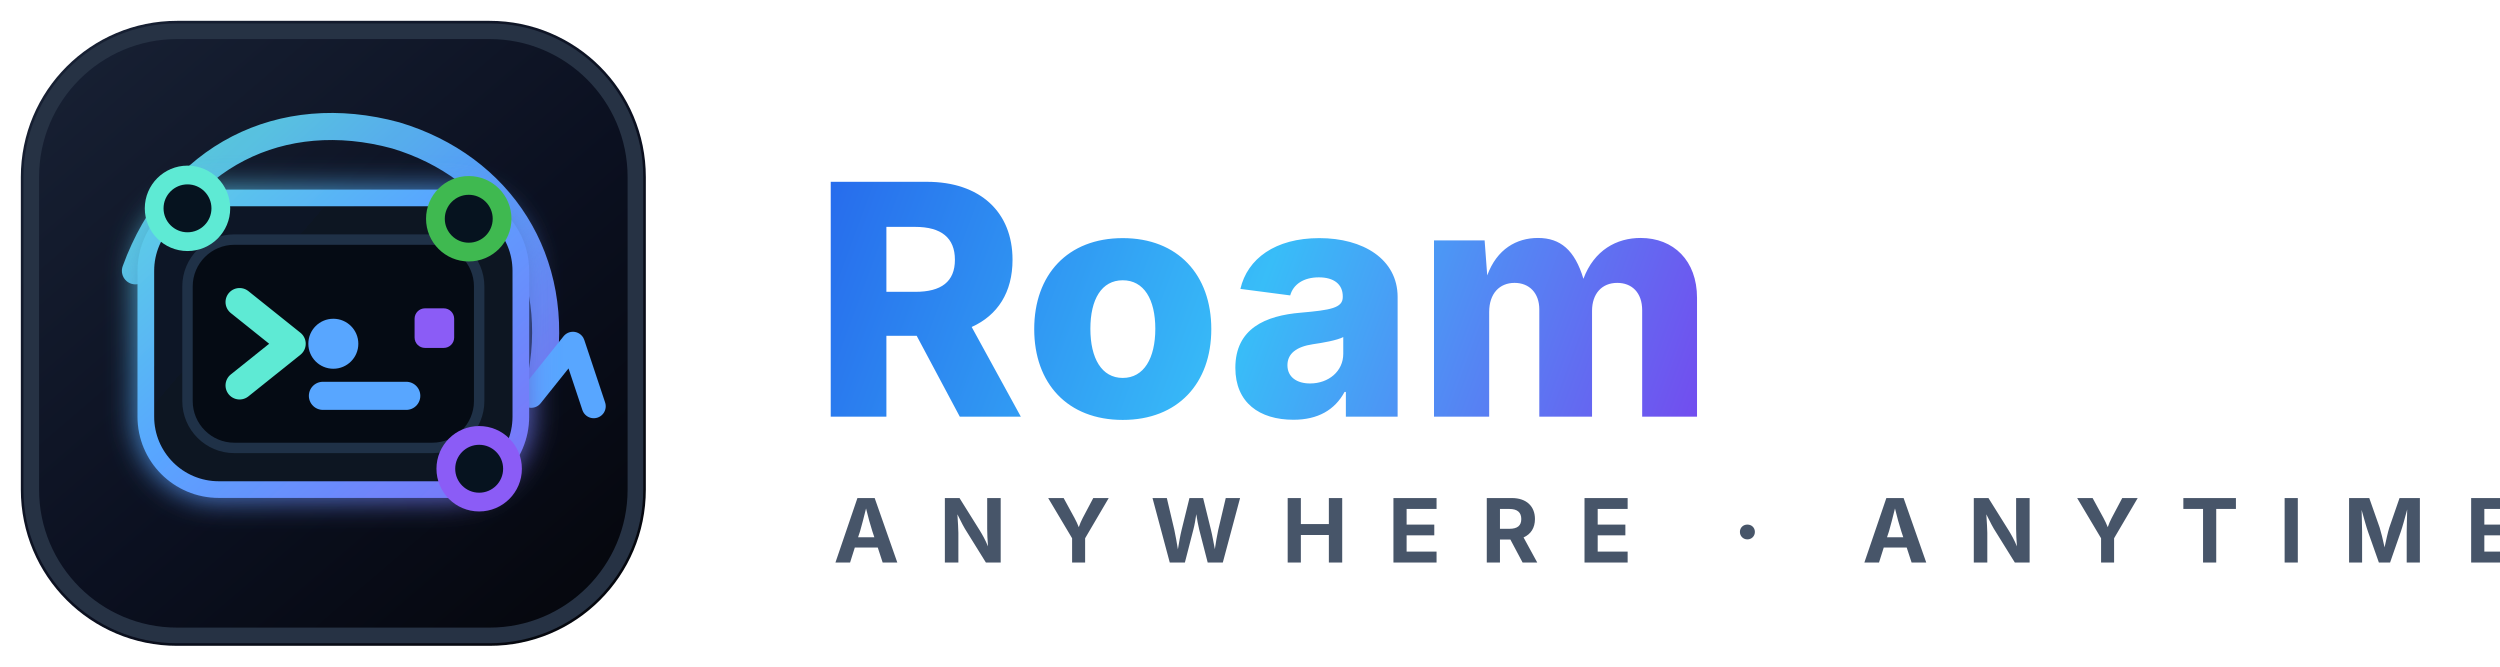
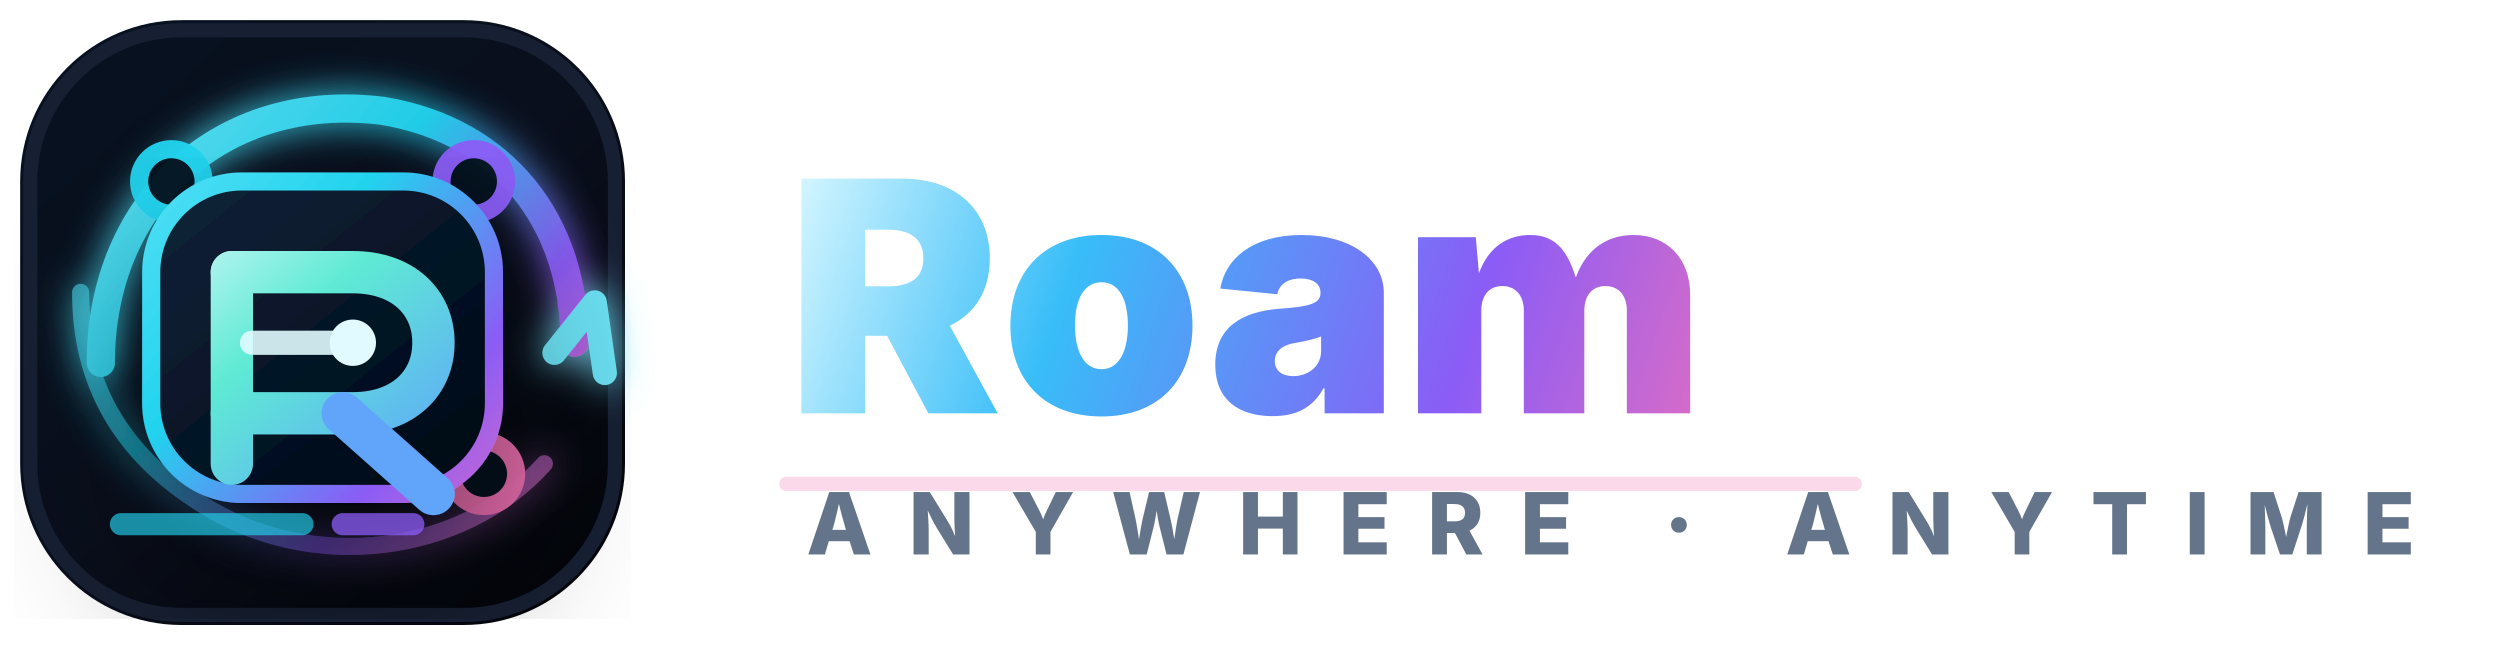
- <svg xmlns="http://www.w3.org/2000/svg" viewBox="0 0 240 64" width="240" height="64" role="img" aria-label="Roam">
+ <svg xmlns="http://www.w3.org/2000/svg" viewBox="0 0 248 64" width="248" height="64" role="img" aria-label="Roam">
  <defs>
-     <linearGradient id="bg" x1="8" y1="4" x2="56" y2="60" gradientUnits="userSpaceOnUse">
-       <stop offset="0" stop-color="#172033" />
-       <stop offset=".55" stop-color="#0b1020" />
-       <stop offset="1" stop-color="#05070d" />
+     <linearGradient id="roam-bg" x1="8" y1="5" x2="58" y2="60" gradientUnits="userSpaceOnUse">
+       <stop offset="0" stop-color="#07111f" />
+       <stop offset=".48" stop-color="#0a0f1d" />
+       <stop offset="1" stop-color="#020409" />
    </linearGradient>
-     <linearGradient id="stroke" x1="9" y1="7" x2="55" y2="58" gradientUnits="userSpaceOnUse">
-       <stop offset="0" stop-color="#5eead4" />
-       <stop offset=".45" stop-color="#58a6ff" />
-       <stop offset="1" stop-color="#8b5cf6" />
+     <linearGradient id="roam-ring" x1="7" y1="10" x2="57" y2="53" gradientUnits="userSpaceOnUse">
+       <stop offset="0" stop-color="#6ee7f9" />
+       <stop offset=".42" stop-color="#22d3ee" />
+       <stop offset=".72" stop-color="#8b5cf6" />
+       <stop offset="1" stop-color="#f472b6" />
    </linearGradient>
-     <linearGradient id="panel" x1="14" y1="17" x2="50" y2="48" gradientUnits="userSpaceOnUse">
-       <stop offset="0" stop-color="#111827" />
-       <stop offset="1" stop-color="#07111f" />
+     <linearGradient id="roam-core" x1="19" y1="15" x2="47" y2="50" gradientUnits="userSpaceOnUse">
+       <stop offset="0" stop-color="#0f2439" />
+       <stop offset=".5" stop-color="#061526" />
+       <stop offset="1" stop-color="#030712" />
    </linearGradient>
-     <linearGradient id="word" x1="76" y1="14" x2="168" y2="48" gradientUnits="userSpaceOnUse">
-       <stop offset="0" stop-color="#2563eb" />
-       <stop offset=".48" stop-color="#38bdf8" />
-       <stop offset="1" stop-color="#7c3aed" />
+     <linearGradient id="roam-r" x1="20" y1="17" x2="45" y2="46" gradientUnits="userSpaceOnUse">
+       <stop offset="0" stop-color="#e0faff" />
+       <stop offset=".45" stop-color="#5eead4" />
+       <stop offset="1" stop-color="#60a5fa" />
    </linearGradient>
-     <filter id="soft-glow" x="-50%" y="-50%" width="200%" height="200%">
-       <feGaussianBlur stdDeviation="1.4" result="blur" />
+     <linearGradient id="roam-word" x1="78" y1="14" x2="176" y2="48" gradientUnits="userSpaceOnUse">
+       <stop offset="0" stop-color="#e0faff" />
+       <stop offset=".3" stop-color="#38bdf8" />
+       <stop offset=".68" stop-color="#8b5cf6" />
+       <stop offset="1" stop-color="#f472b6" />
+     </linearGradient>
+     <filter id="roam-glow" x="-45%" y="-45%" width="190%" height="190%">
+       <feGaussianBlur stdDeviation="1.8" result="blur" />
      <feMerge>
        <feMergeNode in="blur" />
        <feMergeNode in="SourceGraphic" />
      </feMerge>
    </filter>
+     <filter id="roam-shadow" x="-40%" y="-40%" width="180%" height="180%">
+       <feDropShadow dx="0" dy="10" stdDeviation="8" flood-color="#000" flood-opacity=".45" />
+     </filter>
  </defs>
  <g>
-     <rect x="2" y="2" width="60" height="60" rx="15" fill="url(#bg)" />
-     <rect x="3" y="3" width="58" height="58" rx="14" fill="none" stroke="#263244" stroke-width="1.5" />
-     <path d="M13 26C17 15 27 10 38 13C48 16 54 25 52 36" fill="none" stroke="url(#stroke)" stroke-width="2.6" stroke-linecap="round" opacity=".95" />
-     <path d="M51 38L55 33L57 39" fill="none" stroke="#58a6ff" stroke-width="2.3" stroke-linecap="round" stroke-linejoin="round" />
-     <g opacity=".82" stroke="url(#stroke)" stroke-width="1.3" stroke-linecap="round">
-       <path d="M19 20L28 28" />
-       <path d="M45 21L37 29" />
-       <path d="M46 45L38 37" />
+     <rect x="2" y="2" width="60" height="60" rx="16" fill="url(#roam-bg)" />
+     <rect x="3" y="3" width="58" height="58" rx="15" fill="none" stroke="#172033" stroke-width="1.4" />
+     <g filter="url(#roam-glow)" opacity=".96">
+       <path d="M10 36C10 20 22 9 38 11C50 13 57 22 57 34" fill="none" stroke="url(#roam-ring)" stroke-width="2.8" stroke-linecap="round" />
+       <path d="M55 35L59 30L60 37" fill="none" stroke="#6ee7f9" stroke-width="2.4" stroke-linecap="round" stroke-linejoin="round" />
+       <path d="M54 46C46 55 31 57 20 50C12 45 8 38 8 29" fill="none" stroke="url(#roam-ring)" stroke-width="1.7" stroke-linecap="round" opacity=".6" />
    </g>
-     <rect x="14" y="19" width="36" height="28" rx="7" fill="url(#panel)" stroke="url(#stroke)" stroke-width="1.6" filter="url(#soft-glow)" />
-     <rect x="18" y="23" width="28" height="20" rx="4.5" fill="#050b14" stroke="#1f3147" />
-     <path d="M23 29L28 33L23 37" fill="none" stroke="#5eead4" stroke-width="2.7" stroke-linecap="round" stroke-linejoin="round" />
-     <path d="M31 38H39" stroke="#58a6ff" stroke-width="2.7" stroke-linecap="round" />
-     <rect x="39.8" y="29.6" width="3.8" height="3.8" rx="1" fill="#8b5cf6" />
-     <circle cx="18" cy="20" r="3.2" fill="#06131f" stroke="#5eead4" stroke-width="1.8" />
-     <circle cx="45" cy="21" r="3.2" fill="#06131f" stroke="#3fb950" stroke-width="1.8" />
-     <circle cx="46" cy="45" r="3.2" fill="#06131f" stroke="#8b5cf6" stroke-width="1.8" />
-     <circle cx="32" cy="33" r="2.4" fill="#58a6ff" />
+     <g opacity=".95">
+       <path d="M17 18L25 25" stroke="#22d3ee" stroke-width="1.5" stroke-linecap="round" />
+       <path d="M47 18L39 25" stroke="#8b5cf6" stroke-width="1.5" stroke-linecap="round" />
+       <path d="M48 47L40 40" stroke="#f472b6" stroke-width="1.5" stroke-linecap="round" />
+       <circle cx="17" cy="18" r="3.2" fill="#03111d" stroke="#22d3ee" stroke-width="1.8" />
+       <circle cx="47" cy="18" r="3.2" fill="#03111d" stroke="#8b5cf6" stroke-width="1.8" />
+       <circle cx="48" cy="47" r="3.2" fill="#03111d" stroke="#f472b6" stroke-width="1.8" />
+     </g>
+     <g filter="url(#roam-shadow)">
+       <rect x="15" y="18" width="34" height="31" rx="9" fill="url(#roam-core)" stroke="url(#roam-ring)" stroke-width="1.8" />
+       <path d="M23 27H35C40 27 43 30 43 34C43 38 40 41 35 41H23" fill="none" stroke="url(#roam-r)" stroke-width="4.2" stroke-linecap="round" stroke-linejoin="round" />
+       <path d="M23 27V46" fill="none" stroke="url(#roam-r)" stroke-width="4.2" stroke-linecap="round" />
+       <path d="M34 41L43 49" fill="none" stroke="#60a5fa" stroke-width="4.2" stroke-linecap="round" />
+       <path d="M25 34H34" stroke="#dffbff" stroke-width="2.4" stroke-linecap="round" opacity=".9" />
+       <circle cx="35" cy="34" r="2.3" fill="#e0faff" />
+     </g>
+     <path d="M12 52H30" stroke="#22d3ee" stroke-width="2.2" stroke-linecap="round" opacity=".65" />
+     <path d="M34 52H41" stroke="#8b5cf6" stroke-width="2.2" stroke-linecap="round" opacity=".75" />
  </g>
-   <text x="78" y="40" font-family="Inter, ui-sans-serif, system-ui, -apple-system, BlinkMacSystemFont, Segoe UI, sans-serif" font-size="31" font-weight="800" fill="url(#word)">Roam</text>
-   <text x="80" y="54" font-family="Inter, ui-sans-serif, system-ui, sans-serif" font-size="8.5" font-weight="700" letter-spacing="3.8" fill="#475569">ANYWHERE · ANYTIME</text>
+   <text x="78" y="41" font-family="Inter, ui-sans-serif, system-ui, -apple-system, BlinkMacSystemFont, Segoe UI, sans-serif" font-size="32" font-weight="850" letter-spacing=".2" fill="url(#roam-word)">Roam</text>
+   <text x="80" y="55" font-family="Inter, ui-sans-serif, system-ui, sans-serif" font-size="8.5" font-weight="800" letter-spacing="3.6" fill="#64748b">ANYWHERE · ANYTIME</text>
+   <path d="M78 48H184" stroke="url(#roam-ring)" stroke-width="1.4" stroke-linecap="round" opacity=".28" />
</svg>
